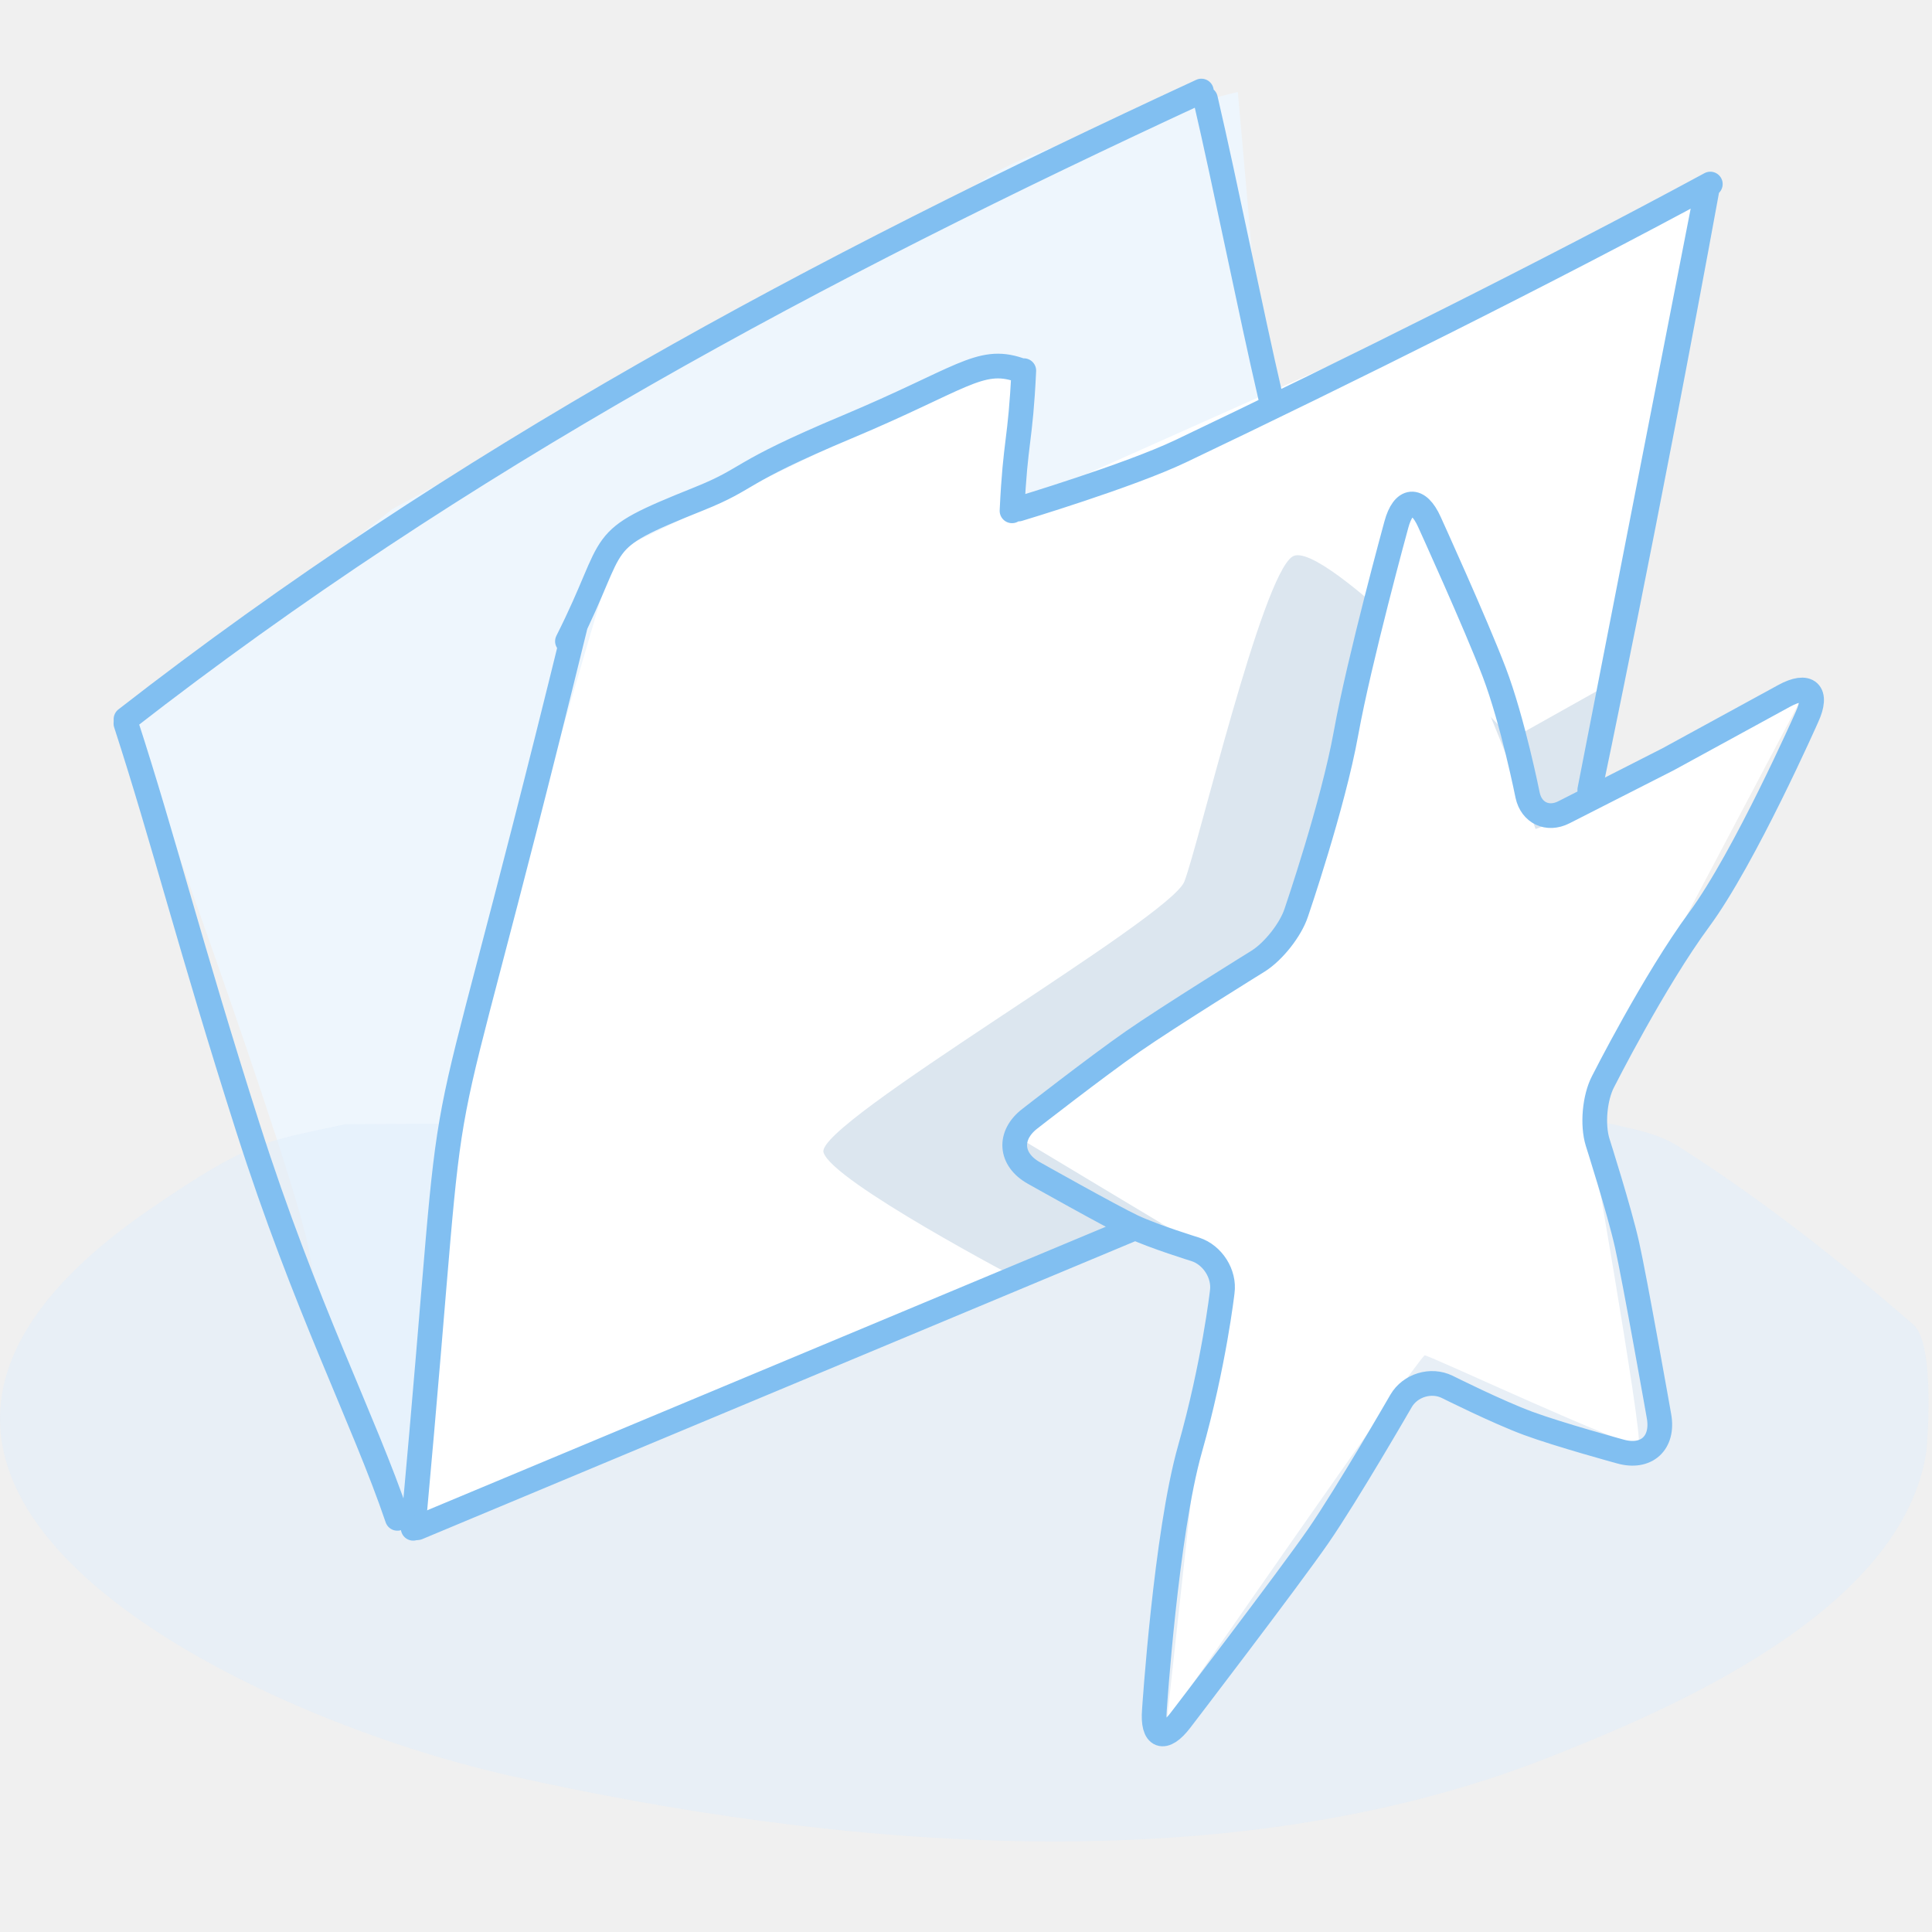
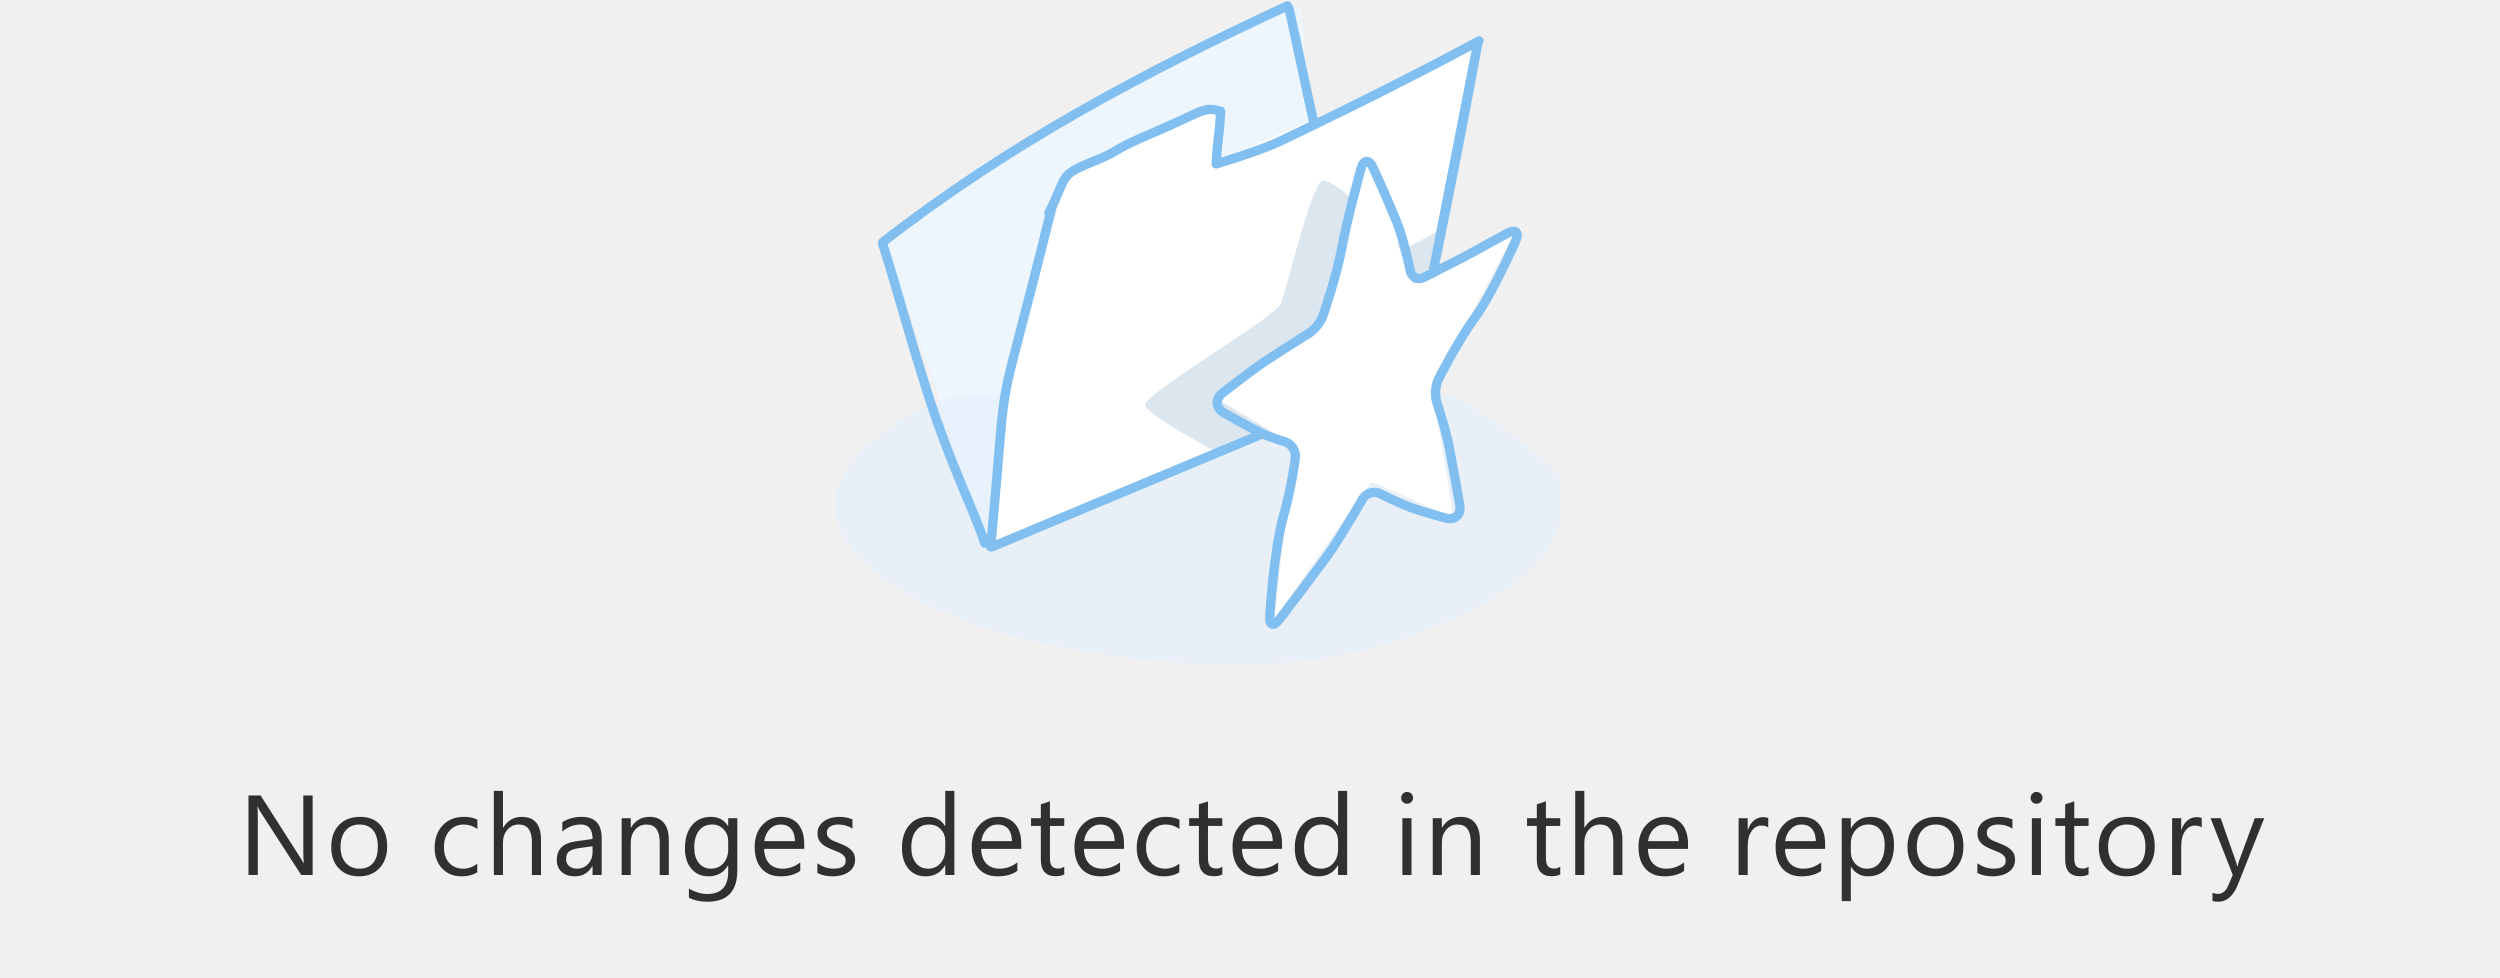
- <svg xmlns="http://www.w3.org/2000/svg" width="128" height="128" viewBox="0 0 128 128">
+ <svg xmlns="http://www.w3.org/2000/svg" width="440" height="172" viewBox="0 0 440 172">
  <g fill="none" fill-rule="evenodd">
-     <rect width="128" height="128" />
-     <g transform="translate(0 6)">
+     <rect width="440" height="172" />
+     <path fill="#000000" d="M12.024,15 L10.013,15 L2.806,3.838 C2.623,3.558 2.474,3.265 2.356,2.959 L2.298,2.959 C2.35,3.258 2.376,3.9 2.376,4.883 L2.376,15 L0.735,15 L0.735,0.996 L2.864,0.996 L9.876,11.982 C10.169,12.438 10.358,12.751 10.442,12.92 L10.481,12.92 C10.416,12.516 10.384,11.829 10.384,10.859 L10.384,0.996 L12.024,0.996 L12.024,15 Z M20.161,15.234 C18.683,15.234 17.503,14.767 16.621,13.833 C15.739,12.899 15.298,11.66 15.298,10.117 C15.298,8.437 15.757,7.126 16.675,6.182 C17.593,5.238 18.833,4.766 20.396,4.766 C21.886,4.766 23.05,5.225 23.887,6.143 C24.723,7.061 25.142,8.333 25.142,9.961 C25.142,11.556 24.691,12.834 23.789,13.794 C22.887,14.754 21.678,15.234 20.161,15.234 Z M20.278,6.113 C19.25,6.113 18.436,6.463 17.837,7.163 C17.238,7.863 16.938,8.828 16.938,10.059 C16.938,11.243 17.241,12.178 17.847,12.861 C18.452,13.545 19.263,13.887 20.278,13.887 C21.313,13.887 22.109,13.551 22.666,12.881 C23.223,12.21 23.501,11.257 23.501,10.02 C23.501,8.77 23.223,7.806 22.666,7.129 C22.109,6.452 21.313,6.113 20.278,6.113 Z M40.995,14.541 C40.227,15.003 39.315,15.234 38.261,15.234 C36.835,15.234 35.684,14.771 34.809,13.843 C33.933,12.915 33.495,11.712 33.495,10.234 C33.495,8.587 33.967,7.264 34.911,6.265 C35.855,5.265 37.115,4.766 38.69,4.766 C39.569,4.766 40.344,4.928 41.015,5.254 L41.015,6.895 C40.272,6.374 39.478,6.113 38.632,6.113 C37.61,6.113 36.771,6.479 36.117,7.212 C35.463,7.944 35.136,8.906 35.136,10.098 C35.136,11.27 35.443,12.194 36.059,12.871 C36.674,13.548 37.499,13.887 38.534,13.887 C39.407,13.887 40.227,13.597 40.995,13.018 L40.995,14.541 Z M52.218,15 L50.616,15 L50.616,9.238 C50.616,7.155 49.841,6.113 48.292,6.113 C47.511,6.113 46.853,6.414 46.319,7.017 C45.785,7.619 45.519,8.392 45.519,9.336 L45.519,15 L43.917,15 L43.917,0.195 L45.519,0.195 L45.519,6.66 L45.558,6.66 C46.326,5.397 47.42,4.766 48.839,4.766 C51.091,4.766 52.218,6.123 52.218,8.838 L52.218,15 Z M62.894,15 L61.292,15 L61.292,13.438 L61.253,13.438 C60.556,14.635 59.531,15.234 58.177,15.234 C57.181,15.234 56.401,14.971 55.838,14.443 C55.275,13.916 54.993,13.216 54.993,12.344 C54.993,10.475 56.093,9.388 58.294,9.082 L61.292,8.662 C61.292,6.963 60.605,6.113 59.231,6.113 C58.027,6.113 56.94,6.523 55.97,7.344 L55.97,5.703 C56.953,5.078 58.086,4.766 59.368,4.766 C61.718,4.766 62.894,6.009 62.894,8.496 L62.894,15 Z M61.292,9.941 L58.88,10.273 C58.138,10.378 57.578,10.562 57.2,10.825 C56.823,11.089 56.634,11.556 56.634,12.227 C56.634,12.715 56.808,13.114 57.156,13.423 C57.505,13.732 57.968,13.887 58.548,13.887 C59.342,13.887 59.998,13.608 60.516,13.052 C61.033,12.495 61.292,11.79 61.292,10.938 L61.292,9.941 Z M74.712,15 L73.11,15 L73.11,9.297 C73.11,7.174 72.336,6.113 70.786,6.113 C69.985,6.113 69.323,6.414 68.799,7.017 C68.275,7.619 68.013,8.379 68.013,9.297 L68.013,15 L66.411,15 L66.411,5 L68.013,5 L68.013,6.66 L68.052,6.66 C68.807,5.397 69.901,4.766 71.333,4.766 C72.427,4.766 73.263,5.119 73.843,5.825 C74.422,6.532 74.712,7.552 74.712,8.887 L74.712,15 Z M86.765,14.199 C86.765,17.871 85.007,19.707 81.491,19.707 C80.254,19.707 79.174,19.473 78.249,19.004 L78.249,17.402 C79.375,18.027 80.45,18.34 81.472,18.34 C83.933,18.34 85.163,17.031 85.163,14.414 L85.163,13.32 L85.124,13.32 C84.362,14.596 83.216,15.234 81.687,15.234 C80.443,15.234 79.442,14.79 78.684,13.901 C77.925,13.013 77.546,11.82 77.546,10.322 C77.546,8.623 77.954,7.272 78.771,6.27 C79.589,5.267 80.707,4.766 82.126,4.766 C83.474,4.766 84.473,5.306 85.124,6.387 L85.163,6.387 L85.163,5 L86.765,5 L86.765,14.199 Z M85.163,10.479 L85.163,9.004 C85.163,8.21 84.895,7.529 84.357,6.963 C83.82,6.396 83.151,6.113 82.351,6.113 C81.361,6.113 80.586,6.473 80.026,7.192 C79.466,7.912 79.187,8.919 79.187,10.215 C79.187,11.328 79.455,12.218 79.992,12.886 C80.529,13.553 81.241,13.887 82.126,13.887 C83.024,13.887 83.755,13.568 84.318,12.93 C84.882,12.292 85.163,11.475 85.163,10.479 Z M98.544,10.4 L91.483,10.4 C91.509,11.514 91.809,12.373 92.382,12.979 C92.955,13.584 93.743,13.887 94.745,13.887 C95.871,13.887 96.907,13.516 97.851,12.773 L97.851,14.277 C96.972,14.915 95.81,15.234 94.364,15.234 C92.951,15.234 91.841,14.78 91.034,13.872 C90.227,12.964 89.823,11.686 89.823,10.039 C89.823,8.483 90.264,7.215 91.146,6.235 C92.029,5.256 93.124,4.766 94.433,4.766 C95.741,4.766 96.754,5.189 97.47,6.035 C98.186,6.882 98.544,8.057 98.544,9.561 L98.544,10.4 Z M96.903,9.043 C96.897,8.118 96.674,7.399 96.234,6.885 C95.795,6.37 95.185,6.113 94.403,6.113 C93.648,6.113 93.007,6.383 92.479,6.924 C91.952,7.464 91.627,8.171 91.503,9.043 L96.903,9.043 Z M100.86,14.639 L100.86,12.92 C101.733,13.564 102.693,13.887 103.741,13.887 C105.147,13.887 105.851,13.418 105.851,12.48 C105.851,12.214 105.79,11.987 105.67,11.802 C105.549,11.616 105.387,11.452 105.182,11.309 C104.977,11.165 104.736,11.037 104.459,10.923 C104.182,10.809 103.884,10.69 103.565,10.566 C103.123,10.391 102.734,10.213 102.398,10.034 C102.063,9.855 101.783,9.653 101.559,9.429 C101.334,9.204 101.165,8.949 101.051,8.662 C100.937,8.376 100.88,8.04 100.88,7.656 C100.88,7.187 100.987,6.772 101.202,6.411 C101.417,6.05 101.703,5.747 102.062,5.503 C102.42,5.259 102.828,5.075 103.287,4.951 C103.746,4.827 104.22,4.766 104.708,4.766 C105.574,4.766 106.349,4.915 107.032,5.215 L107.032,6.836 C106.297,6.354 105.45,6.113 104.493,6.113 C104.194,6.113 103.924,6.147 103.683,6.216 C103.442,6.284 103.235,6.38 103.062,6.504 C102.89,6.628 102.757,6.776 102.662,6.948 C102.568,7.121 102.521,7.311 102.521,7.52 C102.521,7.78 102.568,7.998 102.662,8.174 C102.757,8.35 102.895,8.506 103.077,8.643 C103.259,8.779 103.481,8.903 103.741,9.014 C104.002,9.124 104.298,9.245 104.63,9.375 C105.073,9.544 105.47,9.718 105.821,9.897 C106.173,10.076 106.472,10.278 106.72,10.503 C106.967,10.728 107.158,10.986 107.291,11.279 C107.424,11.572 107.491,11.921 107.491,12.324 C107.491,12.819 107.382,13.249 107.164,13.613 C106.946,13.978 106.655,14.281 106.29,14.521 C105.925,14.762 105.506,14.941 105.03,15.059 C104.555,15.176 104.057,15.234 103.536,15.234 C102.507,15.234 101.616,15.036 100.86,14.639 Z M124.966,15 L123.364,15 L123.364,13.301 L123.325,13.301 C122.583,14.59 121.437,15.234 119.888,15.234 C118.631,15.234 117.627,14.787 116.875,13.892 C116.123,12.996 115.747,11.777 115.747,10.234 C115.747,8.581 116.164,7.256 116.997,6.26 C117.83,5.264 118.94,4.766 120.327,4.766 C121.701,4.766 122.7,5.306 123.325,6.387 L123.364,6.387 L123.364,0.195 L124.966,0.195 L124.966,15 Z M123.364,10.479 L123.364,9.004 C123.364,8.197 123.097,7.513 122.563,6.953 C122.03,6.393 121.353,6.113 120.532,6.113 C119.556,6.113 118.787,6.471 118.228,7.188 C117.668,7.904 117.388,8.893 117.388,10.156 C117.388,11.309 117.656,12.218 118.193,12.886 C118.73,13.553 119.451,13.887 120.356,13.887 C121.248,13.887 121.973,13.564 122.529,12.92 C123.086,12.275 123.364,11.462 123.364,10.479 Z M136.745,10.4 L129.685,10.4 C129.711,11.514 130.01,12.373 130.583,12.979 C131.156,13.584 131.944,13.887 132.946,13.887 C134.073,13.887 135.108,13.516 136.052,12.773 L136.052,14.277 C135.173,14.915 134.011,15.234 132.565,15.234 C131.153,15.234 130.043,14.78 129.235,13.872 C128.428,12.964 128.024,11.686 128.024,10.039 C128.024,8.483 128.465,7.215 129.348,6.235 C130.23,5.256 131.325,4.766 132.634,4.766 C133.942,4.766 134.955,5.189 135.671,6.035 C136.387,6.882 136.745,8.057 136.745,9.561 L136.745,10.4 Z M135.104,9.043 C135.098,8.118 134.875,7.399 134.436,6.885 C133.996,6.37 133.386,6.113 132.604,6.113 C131.849,6.113 131.208,6.383 130.681,6.924 C130.153,7.464 129.828,8.171 129.704,9.043 L135.104,9.043 Z M144.306,14.902 C143.928,15.111 143.43,15.215 142.812,15.215 C141.06,15.215 140.185,14.238 140.185,12.285 L140.185,6.367 L138.466,6.367 L138.466,5 L140.185,5 L140.185,2.559 L141.786,2.041 L141.786,5 L144.306,5 L144.306,6.367 L141.786,6.367 L141.786,12.002 C141.786,12.673 141.9,13.151 142.128,13.438 C142.356,13.724 142.733,13.867 143.261,13.867 C143.664,13.867 144.013,13.757 144.306,13.535 L144.306,14.902 Z M154.825,10.4 L147.765,10.4 C147.791,11.514 148.09,12.373 148.663,12.979 C149.236,13.584 150.024,13.887 151.026,13.887 C152.153,13.887 153.188,13.516 154.132,12.773 L154.132,14.277 C153.253,14.915 152.091,15.234 150.646,15.234 C149.233,15.234 148.123,14.78 147.315,13.872 C146.508,12.964 146.104,11.686 146.104,10.039 C146.104,8.483 146.546,7.215 147.428,6.235 C148.31,5.256 149.405,4.766 150.714,4.766 C152.022,4.766 153.035,5.189 153.751,6.035 C154.467,6.882 154.825,8.057 154.825,9.561 L154.825,10.4 Z M153.185,9.043 C153.178,8.118 152.955,7.399 152.516,6.885 C152.076,6.37 151.466,6.113 150.685,6.113 C149.929,6.113 149.288,6.383 148.761,6.924 C148.233,7.464 147.908,8.171 147.784,9.043 L153.185,9.043 Z M164.563,14.541 C163.795,15.003 162.884,15.234 161.829,15.234 C160.403,15.234 159.253,14.771 158.377,13.843 C157.501,12.915 157.063,11.712 157.063,10.234 C157.063,8.587 157.535,7.264 158.479,6.265 C159.424,5.265 160.683,4.766 162.259,4.766 C163.138,4.766 163.912,4.928 164.583,5.254 L164.583,6.895 C163.841,6.374 163.047,6.113 162.2,6.113 C161.178,6.113 160.34,6.479 159.686,7.212 C159.031,7.944 158.704,8.906 158.704,10.098 C158.704,11.27 159.012,12.194 159.627,12.871 C160.242,13.548 161.067,13.887 162.103,13.887 C162.975,13.887 163.795,13.597 164.563,13.018 L164.563,14.541 Z M172.124,14.902 C171.746,15.111 171.248,15.215 170.63,15.215 C168.879,15.215 168.003,14.238 168.003,12.285 L168.003,6.367 L166.284,6.367 L166.284,5 L168.003,5 L168.003,2.559 L169.604,2.041 L169.604,5 L172.124,5 L172.124,6.367 L169.604,6.367 L169.604,12.002 C169.604,12.673 169.718,13.151 169.946,13.438 C170.174,13.724 170.552,13.867 171.079,13.867 C171.483,13.867 171.831,13.757 172.124,13.535 L172.124,14.902 Z M182.644,10.4 L175.583,10.4 C175.609,11.514 175.909,12.373 176.481,12.979 C177.054,13.584 177.842,13.887 178.845,13.887 C179.971,13.887 181.006,13.516 181.95,12.773 L181.95,14.277 C181.071,14.915 179.909,15.234 178.464,15.234 C177.051,15.234 175.941,14.78 175.134,13.872 C174.326,12.964 173.923,11.686 173.923,10.039 C173.923,8.483 174.364,7.215 175.246,6.235 C176.128,5.256 177.224,4.766 178.532,4.766 C179.841,4.766 180.853,5.189 181.569,6.035 C182.285,6.882 182.644,8.057 182.644,9.561 L182.644,10.4 Z M181.003,9.043 C180.996,8.118 180.773,7.399 180.334,6.885 C179.895,6.37 179.284,6.113 178.503,6.113 C177.748,6.113 177.106,6.383 176.579,6.924 C176.052,7.464 175.726,8.171 175.603,9.043 L181.003,9.043 Z M194.101,15 L192.499,15 L192.499,13.301 L192.46,13.301 C191.718,14.59 190.572,15.234 189.022,15.234 C187.766,15.234 186.762,14.787 186.01,13.892 C185.258,12.996 184.882,11.777 184.882,10.234 C184.882,8.581 185.298,7.256 186.132,6.26 C186.965,5.264 188.075,4.766 189.462,4.766 C190.836,4.766 191.835,5.306 192.46,6.387 L192.499,6.387 L192.499,0.195 L194.101,0.195 L194.101,15 Z M192.499,10.479 L192.499,9.004 C192.499,8.197 192.232,7.513 191.698,6.953 C191.164,6.393 190.487,6.113 189.667,6.113 C188.69,6.113 187.922,6.471 187.362,7.188 C186.802,7.904 186.522,8.893 186.522,10.156 C186.522,11.309 186.791,12.218 187.328,12.886 C187.865,13.553 188.586,13.887 189.491,13.887 C190.383,13.887 191.107,13.564 191.664,12.92 C192.221,12.275 192.499,11.462 192.499,10.479 Z M204.642,2.461 C204.355,2.461 204.111,2.363 203.909,2.168 C203.707,1.973 203.606,1.725 203.606,1.426 C203.606,1.126 203.707,0.877 203.909,0.679 C204.111,0.48 204.355,0.381 204.642,0.381 C204.935,0.381 205.184,0.48 205.389,0.679 C205.594,0.877 205.696,1.126 205.696,1.426 C205.696,1.712 205.594,1.956 205.389,2.158 C205.184,2.36 204.935,2.461 204.642,2.461 Z M205.423,15 L203.821,15 L203.821,5 L205.423,5 L205.423,15 Z M217.466,15 L215.864,15 L215.864,9.297 C215.864,7.174 215.09,6.113 213.54,6.113 C212.739,6.113 212.077,6.414 211.553,7.017 C211.029,7.619 210.767,8.379 210.767,9.297 L210.767,15 L209.165,15 L209.165,5 L210.767,5 L210.767,6.66 L210.806,6.66 C211.561,5.397 212.655,4.766 214.087,4.766 C215.181,4.766 216.017,5.119 216.597,5.825 C217.176,6.532 217.466,7.552 217.466,8.887 L217.466,15 Z M231.601,14.902 C231.223,15.111 230.725,15.215 230.106,15.215 C228.355,15.215 227.479,14.238 227.479,12.285 L227.479,6.367 L225.761,6.367 L225.761,5 L227.479,5 L227.479,2.559 L229.081,2.041 L229.081,5 L231.601,5 L231.601,6.367 L229.081,6.367 L229.081,12.002 C229.081,12.673 229.195,13.151 229.423,13.438 C229.651,13.724 230.028,13.867 230.556,13.867 C230.959,13.867 231.308,13.757 231.601,13.535 L231.601,14.902 Z M242.54,15 L240.938,15 L240.938,9.238 C240.938,7.155 240.164,6.113 238.614,6.113 C237.833,6.113 237.175,6.414 236.642,7.017 C236.108,7.619 235.841,8.392 235.841,9.336 L235.841,15 L234.239,15 L234.239,0.195 L235.841,0.195 L235.841,6.66 L235.88,6.66 C236.648,5.397 237.742,4.766 239.161,4.766 C241.414,4.766 242.54,6.123 242.54,8.838 L242.54,15 Z M254.095,10.4 L247.034,10.4 C247.06,11.514 247.36,12.373 247.933,12.979 C248.506,13.584 249.293,13.887 250.296,13.887 C251.422,13.887 252.457,13.516 253.401,12.773 L253.401,14.277 C252.522,14.915 251.36,15.234 249.915,15.234 C248.502,15.234 247.392,14.78 246.585,13.872 C245.778,12.964 245.374,11.686 245.374,10.039 C245.374,8.483 245.815,7.215 246.697,6.235 C247.579,5.256 248.675,4.766 249.983,4.766 C251.292,4.766 252.304,5.189 253.021,6.035 C253.737,6.882 254.095,8.057 254.095,9.561 L254.095,10.4 Z M252.454,9.043 C252.448,8.118 252.225,7.399 251.785,6.885 C251.346,6.37 250.735,6.113 249.954,6.113 C249.199,6.113 248.558,6.383 248.03,6.924 C247.503,7.464 247.177,8.171 247.054,9.043 L252.454,9.043 Z M268.21,6.621 C267.93,6.406 267.526,6.299 266.999,6.299 C266.315,6.299 265.744,6.621 265.285,7.266 C264.826,7.91 264.597,8.789 264.597,9.902 L264.597,15 L262.995,15 L262.995,5 L264.597,5 L264.597,7.061 L264.636,7.061 C264.864,6.357 265.212,5.809 265.681,5.415 C266.149,5.021 266.673,4.824 267.253,4.824 C267.67,4.824 267.989,4.87 268.21,4.961 L268.21,6.621 Z M278.222,10.4 L271.161,10.4 C271.187,11.514 271.487,12.373 272.06,12.979 C272.632,13.584 273.42,13.887 274.423,13.887 C275.549,13.887 276.584,13.516 277.528,12.773 L277.528,14.277 C276.649,14.915 275.487,15.234 274.042,15.234 C272.629,15.234 271.519,14.78 270.712,13.872 C269.905,12.964 269.501,11.686 269.501,10.039 C269.501,8.483 269.942,7.215 270.824,6.235 C271.706,5.256 272.802,4.766 274.11,4.766 C275.419,4.766 276.431,5.189 277.147,6.035 C277.864,6.882 278.222,8.057 278.222,9.561 L278.222,10.4 Z M276.581,9.043 C276.575,8.118 276.352,7.399 275.912,6.885 C275.473,6.37 274.862,6.113 274.081,6.113 C273.326,6.113 272.685,6.383 272.157,6.924 C271.63,7.464 271.304,8.171 271.181,9.043 L276.581,9.043 Z M282.784,13.555 L282.745,13.555 L282.745,19.6 L281.144,19.6 L281.144,5 L282.745,5 L282.745,6.758 L282.784,6.758 C283.572,5.43 284.724,4.766 286.241,4.766 C287.53,4.766 288.536,5.213 289.259,6.108 C289.981,7.004 290.343,8.203 290.343,9.707 C290.343,11.38 289.936,12.72 289.122,13.726 C288.308,14.731 287.195,15.234 285.782,15.234 C284.487,15.234 283.487,14.674 282.784,13.555 Z M282.745,9.521 L282.745,10.918 C282.745,11.745 283.014,12.446 283.551,13.022 C284.088,13.599 284.77,13.887 285.597,13.887 C286.567,13.887 287.327,13.516 287.877,12.773 C288.427,12.031 288.702,10.999 288.702,9.678 C288.702,8.564 288.445,7.692 287.931,7.061 C287.416,6.429 286.72,6.113 285.841,6.113 C284.91,6.113 284.161,6.437 283.595,7.085 C283.028,7.733 282.745,8.545 282.745,9.521 Z M297.581,15.234 C296.103,15.234 294.923,14.767 294.041,13.833 C293.159,12.899 292.718,11.66 292.718,10.117 C292.718,8.437 293.177,7.126 294.095,6.182 C295.013,5.238 296.253,4.766 297.815,4.766 C299.306,4.766 300.47,5.225 301.307,6.143 C302.143,7.061 302.562,8.333 302.562,9.961 C302.562,11.556 302.111,12.834 301.209,13.794 C300.307,14.754 299.098,15.234 297.581,15.234 Z M297.698,6.113 C296.67,6.113 295.856,6.463 295.257,7.163 C294.658,7.863 294.358,8.828 294.358,10.059 C294.358,11.243 294.661,12.178 295.267,12.861 C295.872,13.545 296.683,13.887 297.698,13.887 C298.733,13.887 299.529,13.551 300.086,12.881 C300.643,12.21 300.921,11.257 300.921,10.02 C300.921,8.77 300.643,7.806 300.086,7.129 C299.529,6.452 298.733,6.113 297.698,6.113 Z M305.015,14.639 L305.015,12.92 C305.887,13.564 306.847,13.887 307.896,13.887 C309.302,13.887 310.005,13.418 310.005,12.48 C310.005,12.214 309.945,11.987 309.824,11.802 C309.704,11.616 309.541,11.452 309.336,11.309 C309.131,11.165 308.89,11.037 308.613,10.923 C308.337,10.809 308.039,10.69 307.72,10.566 C307.277,10.391 306.888,10.213 306.553,10.034 C306.217,9.855 305.938,9.653 305.713,9.429 C305.488,9.204 305.319,8.949 305.205,8.662 C305.091,8.376 305.034,8.04 305.034,7.656 C305.034,7.187 305.142,6.772 305.356,6.411 C305.571,6.05 305.858,5.747 306.216,5.503 C306.574,5.259 306.982,5.075 307.441,4.951 C307.9,4.827 308.374,4.766 308.862,4.766 C309.728,4.766 310.503,4.915 311.187,5.215 L311.187,6.836 C310.451,6.354 309.604,6.113 308.647,6.113 C308.348,6.113 308.078,6.147 307.837,6.216 C307.596,6.284 307.389,6.38 307.217,6.504 C307.044,6.628 306.911,6.776 306.816,6.948 C306.722,7.121 306.675,7.311 306.675,7.52 C306.675,7.78 306.722,7.998 306.816,8.174 C306.911,8.35 307.049,8.506 307.231,8.643 C307.414,8.779 307.635,8.903 307.896,9.014 C308.156,9.124 308.452,9.245 308.784,9.375 C309.227,9.544 309.624,9.718 309.976,9.897 C310.327,10.076 310.627,10.278 310.874,10.503 C311.121,10.728 311.312,10.986 311.445,11.279 C311.579,11.572 311.646,11.921 311.646,12.324 C311.646,12.819 311.536,13.249 311.318,13.613 C311.1,13.978 310.809,14.281 310.444,14.521 C310.08,14.762 309.66,14.941 309.185,15.059 C308.709,15.176 308.211,15.234 307.69,15.234 C306.662,15.234 305.77,15.036 305.015,14.639 Z M315.427,2.461 C315.14,2.461 314.896,2.363 314.694,2.168 C314.493,1.973 314.392,1.725 314.392,1.426 C314.392,1.126 314.493,0.877 314.694,0.679 C314.896,0.48 315.14,0.381 315.427,0.381 C315.72,0.381 315.969,0.48 316.174,0.679 C316.379,0.877 316.481,1.126 316.481,1.426 C316.481,1.712 316.379,1.956 316.174,2.158 C315.969,2.36 315.72,2.461 315.427,2.461 Z M316.208,15 L314.606,15 L314.606,5 L316.208,5 L316.208,15 Z M324.589,14.902 C324.211,15.111 323.713,15.215 323.095,15.215 C321.343,15.215 320.468,14.238 320.468,12.285 L320.468,6.367 L318.749,6.367 L318.749,5 L320.468,5 L320.468,2.559 L322.069,2.041 L322.069,5 L324.589,5 L324.589,6.367 L322.069,6.367 L322.069,12.002 C322.069,12.673 322.183,13.151 322.411,13.438 C322.639,13.724 323.017,13.867 323.544,13.867 C323.948,13.867 324.296,13.757 324.589,13.535 L324.589,14.902 Z M331.251,15.234 C329.773,15.234 328.593,14.767 327.711,13.833 C326.829,12.899 326.388,11.66 326.388,10.117 C326.388,8.437 326.847,7.126 327.765,6.182 C328.683,5.238 329.923,4.766 331.485,4.766 C332.976,4.766 334.14,5.225 334.977,6.143 C335.813,7.061 336.231,8.333 336.231,9.961 C336.231,11.556 335.781,12.834 334.879,13.794 C333.977,14.754 332.768,15.234 331.251,15.234 Z M331.368,6.113 C330.34,6.113 329.526,6.463 328.927,7.163 C328.328,7.863 328.028,8.828 328.028,10.059 C328.028,11.243 328.331,12.178 328.937,12.861 C329.542,13.545 330.353,13.887 331.368,13.887 C332.403,13.887 333.199,13.551 333.756,12.881 C334.313,12.21 334.591,11.257 334.591,10.02 C334.591,8.77 334.313,7.806 333.756,7.129 C333.199,6.452 332.403,6.113 331.368,6.113 Z M344.505,6.621 C344.225,6.406 343.821,6.299 343.294,6.299 C342.61,6.299 342.039,6.621 341.58,7.266 C341.121,7.91 340.892,8.789 340.892,9.902 L340.892,15 L339.29,15 L339.29,5 L340.892,5 L340.892,7.061 L340.931,7.061 C341.159,6.357 341.507,5.809 341.976,5.415 C342.444,5.021 342.968,4.824 343.548,4.824 C343.965,4.824 344.284,4.87 344.505,4.961 L344.505,6.621 Z M355.503,5 L350.903,16.602 C350.083,18.672 348.931,19.707 347.446,19.707 C347.03,19.707 346.681,19.665 346.401,19.58 L346.401,18.145 C346.746,18.262 347.062,18.32 347.349,18.32 C348.156,18.32 348.761,17.839 349.165,16.875 L349.966,14.98 L346.06,5 L347.837,5 L350.542,12.695 C350.575,12.793 350.643,13.047 350.747,13.457 L350.806,13.457 C350.838,13.301 350.903,13.053 351.001,12.715 L353.843,5 L355.503,5 Z" transform="translate(43 139)" opacity=".8" />
+     <g transform="translate(147 1)">
      <path fill="#EEF6FD" d="M8.572,41.542 C8.572,41.542 19.592,71.673 20.479,76.92 C21.365,82.167 25.89,94.37 26.753,94.517 C27.616,94.663 68.392,27.688 68.392,27.688 C68.392,27.688 83.524,22.223 83.672,21.143 C83.82,20.063 82.008,0.093 82.008,0.093 C82.008,0.093 68.866,3.253 65.027,5.998 C61.189,8.742 26.027,27.706 26.027,27.706 L8.572,41.542 Z" />
      <path fill="#DFEDFB" d="M22.896,68.48 C17.445,69.656 16.56,69.578 10.005,74.063 C-16.516,92.204 16.11,107.695 33.784,111.644 C55.369,116.467 81.315,118.803 102.51,110.471 C110.722,107.243 126.067,100.728 127.633,90.127 C127.635,90.116 128.287,83.081 126.763,81.758 C121.841,77.483 116.682,73.437 111.183,69.939 C109.434,68.826 107.229,68.696 105.252,68.075" opacity=".5" />
      <polygon fill="#FFFFFF" points="112.812 7.189 67.242 27.523 67.611 19.094 65.589 18.481 40.713 30.562 30.061 66.988 27.946 94.716 75.192 75.359 104.773 46.599" />
      <path fill="#DCE6EF" d="M106.278,39.516 L100.15,42.953 C100.15,42.953 87.665,29.562 85.627,30.875 C83.589,32.188 79.417,49.938 78.469,52.4 C77.521,54.863 54.011,68.422 54.559,70.344 C55.106,72.266 67.664,78.843 67.664,78.843 L79.162,74.15 L104.766,49.409 L106.278,39.516 Z" />
      <path stroke="#81BFF1" stroke-width="1.637" d="M8.343 41.939C10.835 49.61 12.621 56.793 16.423 68.703 20.225 80.612 24.098 88.026 26.326 94.594M27.374 95.252C30.771 58.074 27.669 78.02 38.071 35.646" stroke-linecap="round" stroke-linejoin="round" />
      <path stroke="#81BFF1" stroke-width="1.637" d="M37.595 36.486C41.132 29.479 39.087 29.947 46.283 27.058 49.857 25.622 48.593 25.446 56.135 22.28 63.678 19.113 64.902 17.633 67.483 18.494M67.829 18.557C67.602 23.347 67.276 23.053 67.049 27.843M67.475 27.725C67.475 27.725 74.797 25.526 78.233 23.888 89.182 18.668 102.649 11.967 113.313 6.194M8.348 41.646C30.544 24.372 54.058 11.848 79.594.032M79.863.545C81.192 6.246 82.856 14.639 84.185 20.34M105.328 46.328C105.328 46.328 109.036 28.782 113.139 6.32L105.328 46.328z" stroke-linecap="round" stroke-linejoin="round" />
      <path fill="#FFFFFF" d="M93.162,27.785 L85.893,54.732 L84.94,56.044 L67.043,69.104 L80.668,77.287 L77.306,108.023 C77.306,108.023 94.07,83.796 94.395,83.796 C94.72,83.796 108.241,90.126 108.566,89.682 C108.891,89.237 105.046,67.329 105.046,67.329 L119.278,40.403 C119.278,40.403 101.725,49.194 101.725,48.91 C101.725,48.625 93.162,27.785 93.162,27.785 Z" />
      <path stroke="#81BFF1" stroke-width="1.637" d="M95.883 85.884C94.802 85.356 93.43 85.779 92.827 86.81 92.827 86.81 89.281 92.954 87.346 95.758 85.41 98.563 78.214 107.966 78.214 107.966 77.117 109.404 76.336 109.111 76.481 107.31 76.481 107.31 77.247 95.61 78.84 89.999 80.432 84.387 80.976 79.592 80.976 79.592 81.141 78.407 80.339 77.147 79.198 76.775 79.198 76.775 76.46 75.932 75.055 75.274 73.65 74.615 68.495 71.712 68.495 71.712 66.919 70.831 66.793 69.225 68.229 68.118 68.229 68.118 72.673 64.652 75.055 62.997 77.436 61.342 83.347 57.681 83.347 57.681 84.37 57.043 85.51 55.598 85.882 54.462 85.882 54.462 88.31 47.385 89.18 42.559 90.051 37.733 92.511 28.761 92.511 28.761 92.979 27.013 93.958 26.924 94.701 28.578 94.701 28.578 97.765 35.307 98.995 38.534 100.225 41.762 101.209 46.686 101.209 46.686 101.461 47.856 102.532 48.365 103.609 47.817L110.519 44.302 118.205 40.103C119.79 39.237 120.474 39.86 119.711 41.511 119.711 41.511 115.59 50.831 112.583 54.909 109.577 58.988 106.206 65.66 106.206 65.66 105.649 66.727 105.49 68.522 105.847 69.676 105.847 69.676 107.279 74.174 107.791 76.447 108.304 78.72 109.913 87.826 109.913 87.826 110.231 89.607 109.071 90.655 107.34 90.163 107.34 90.163 103.283 89.055 101.243 88.301 99.202 87.547 95.883 85.884 95.883 85.884zM75.039 75.419L27.663 95.214" stroke-linecap="round" stroke-linejoin="round" />
    </g>
  </g>
</svg>
